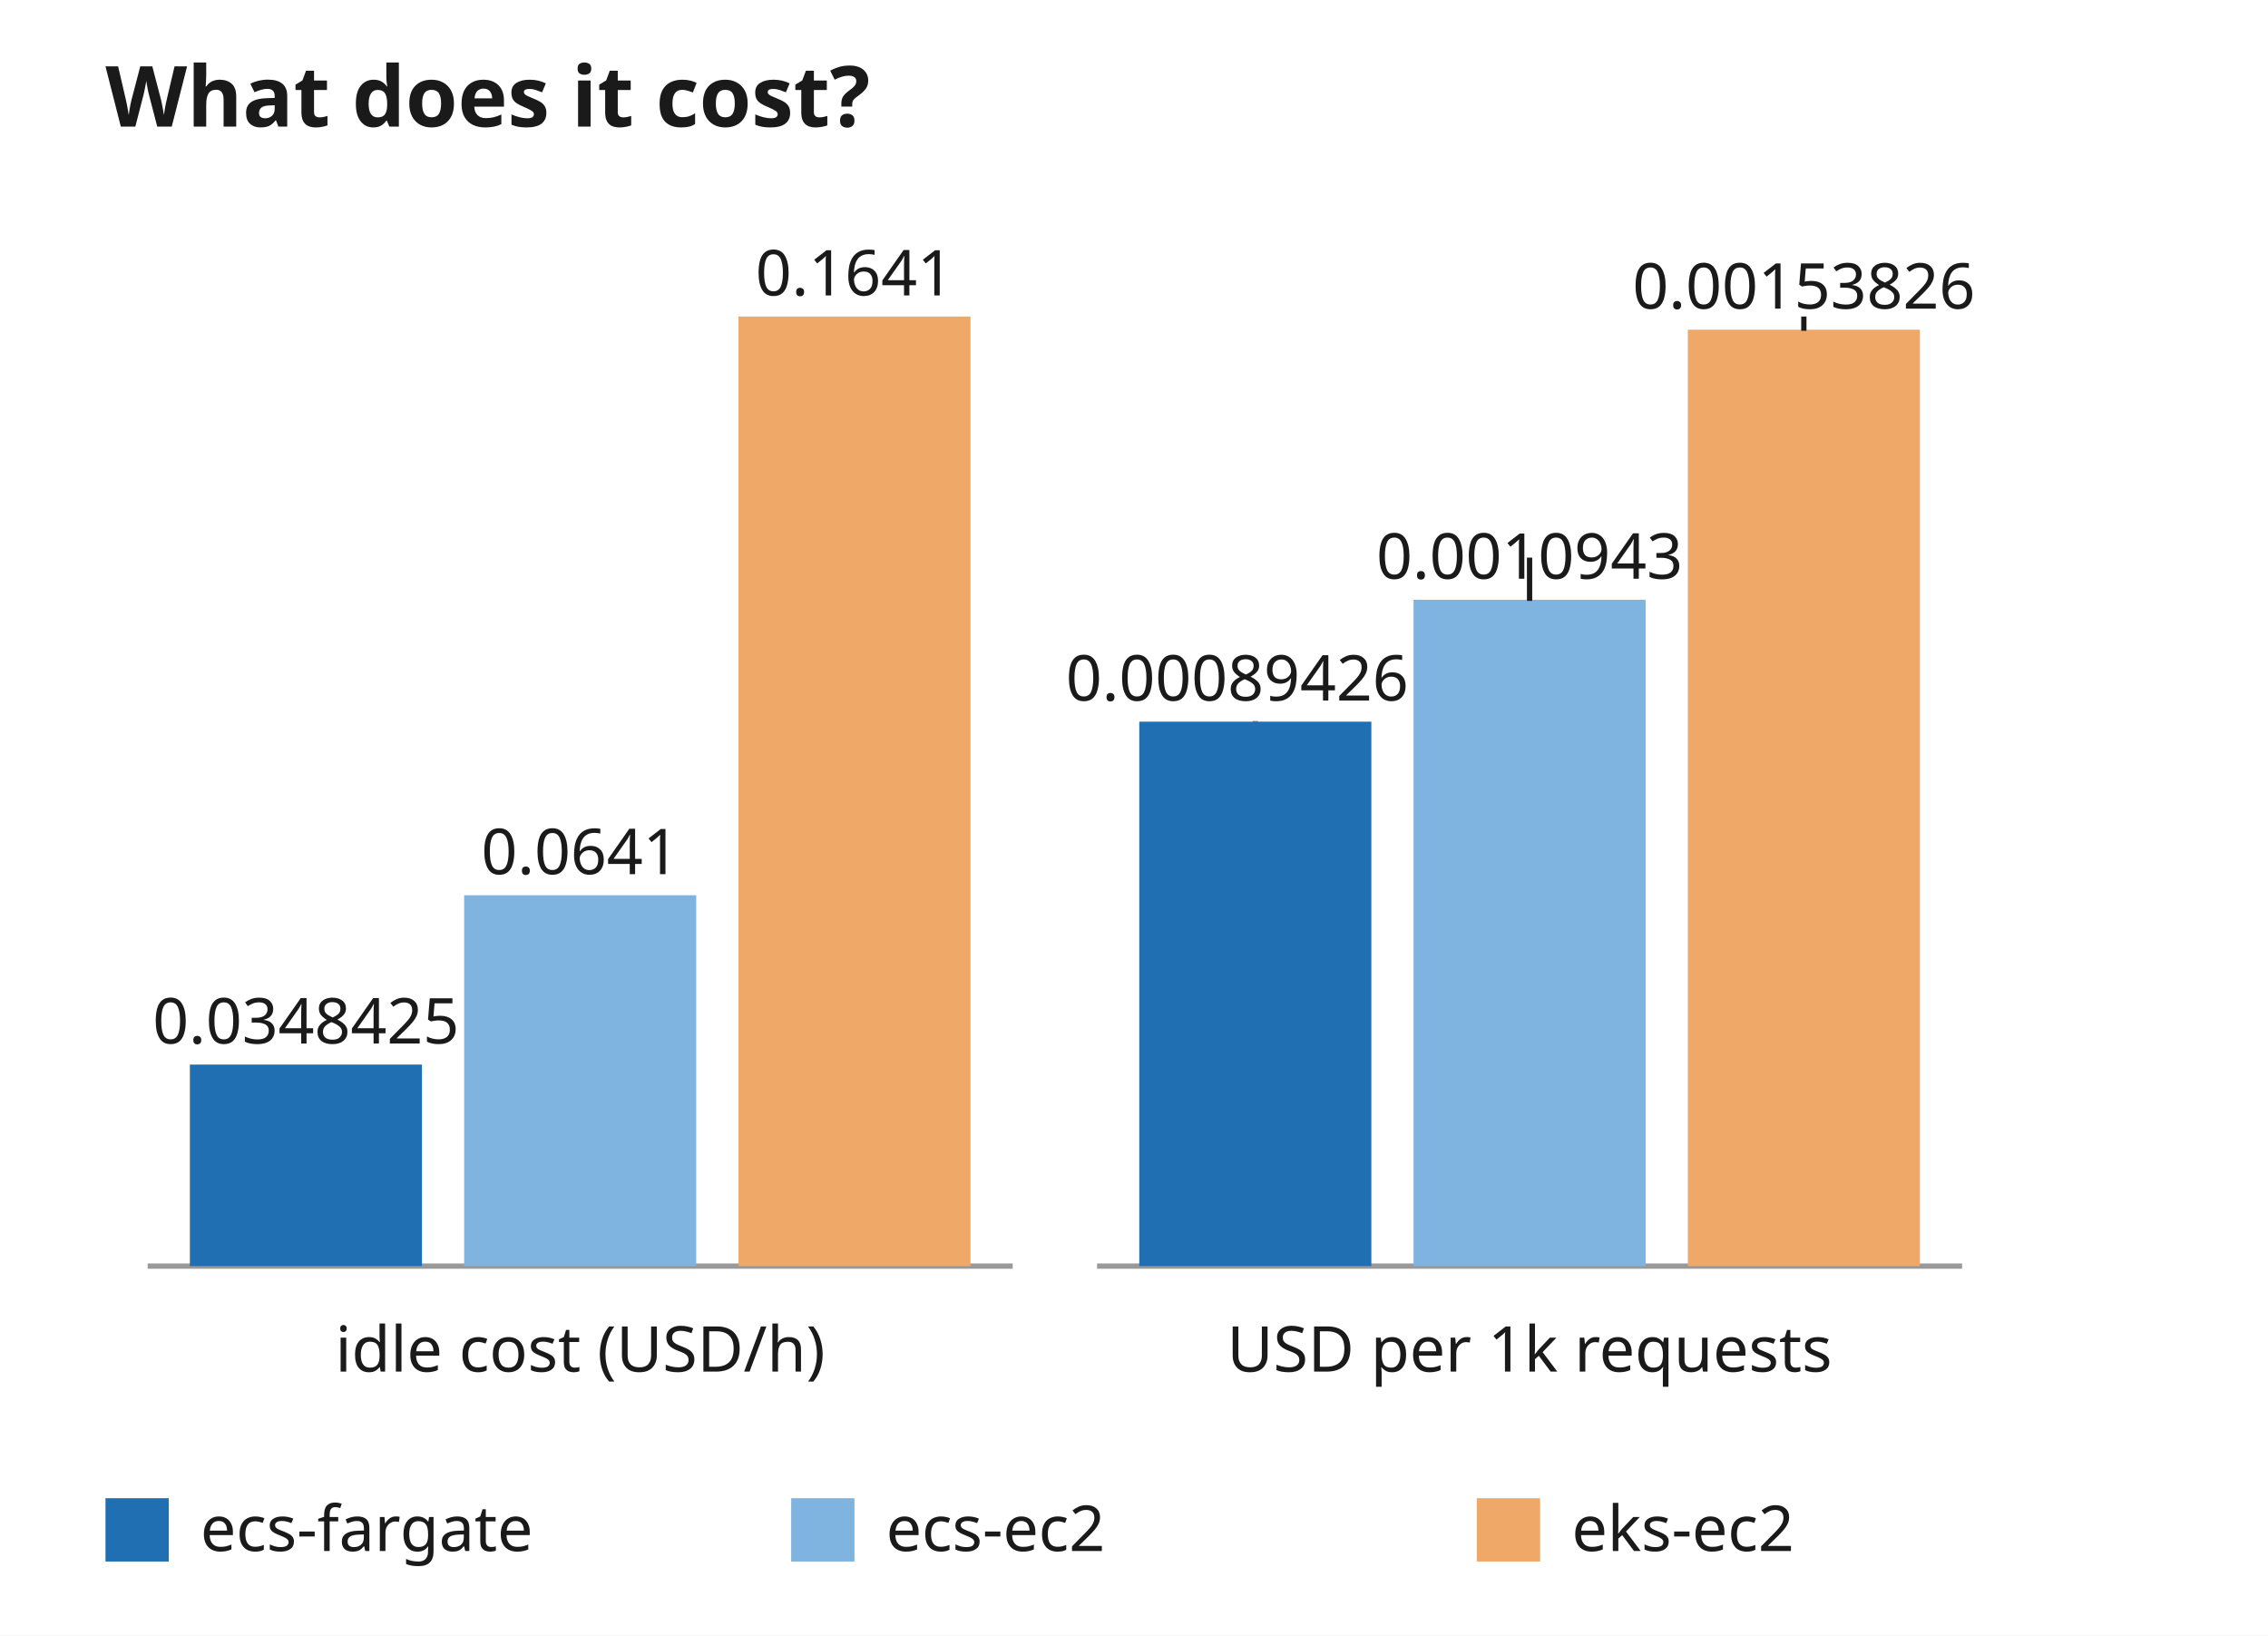
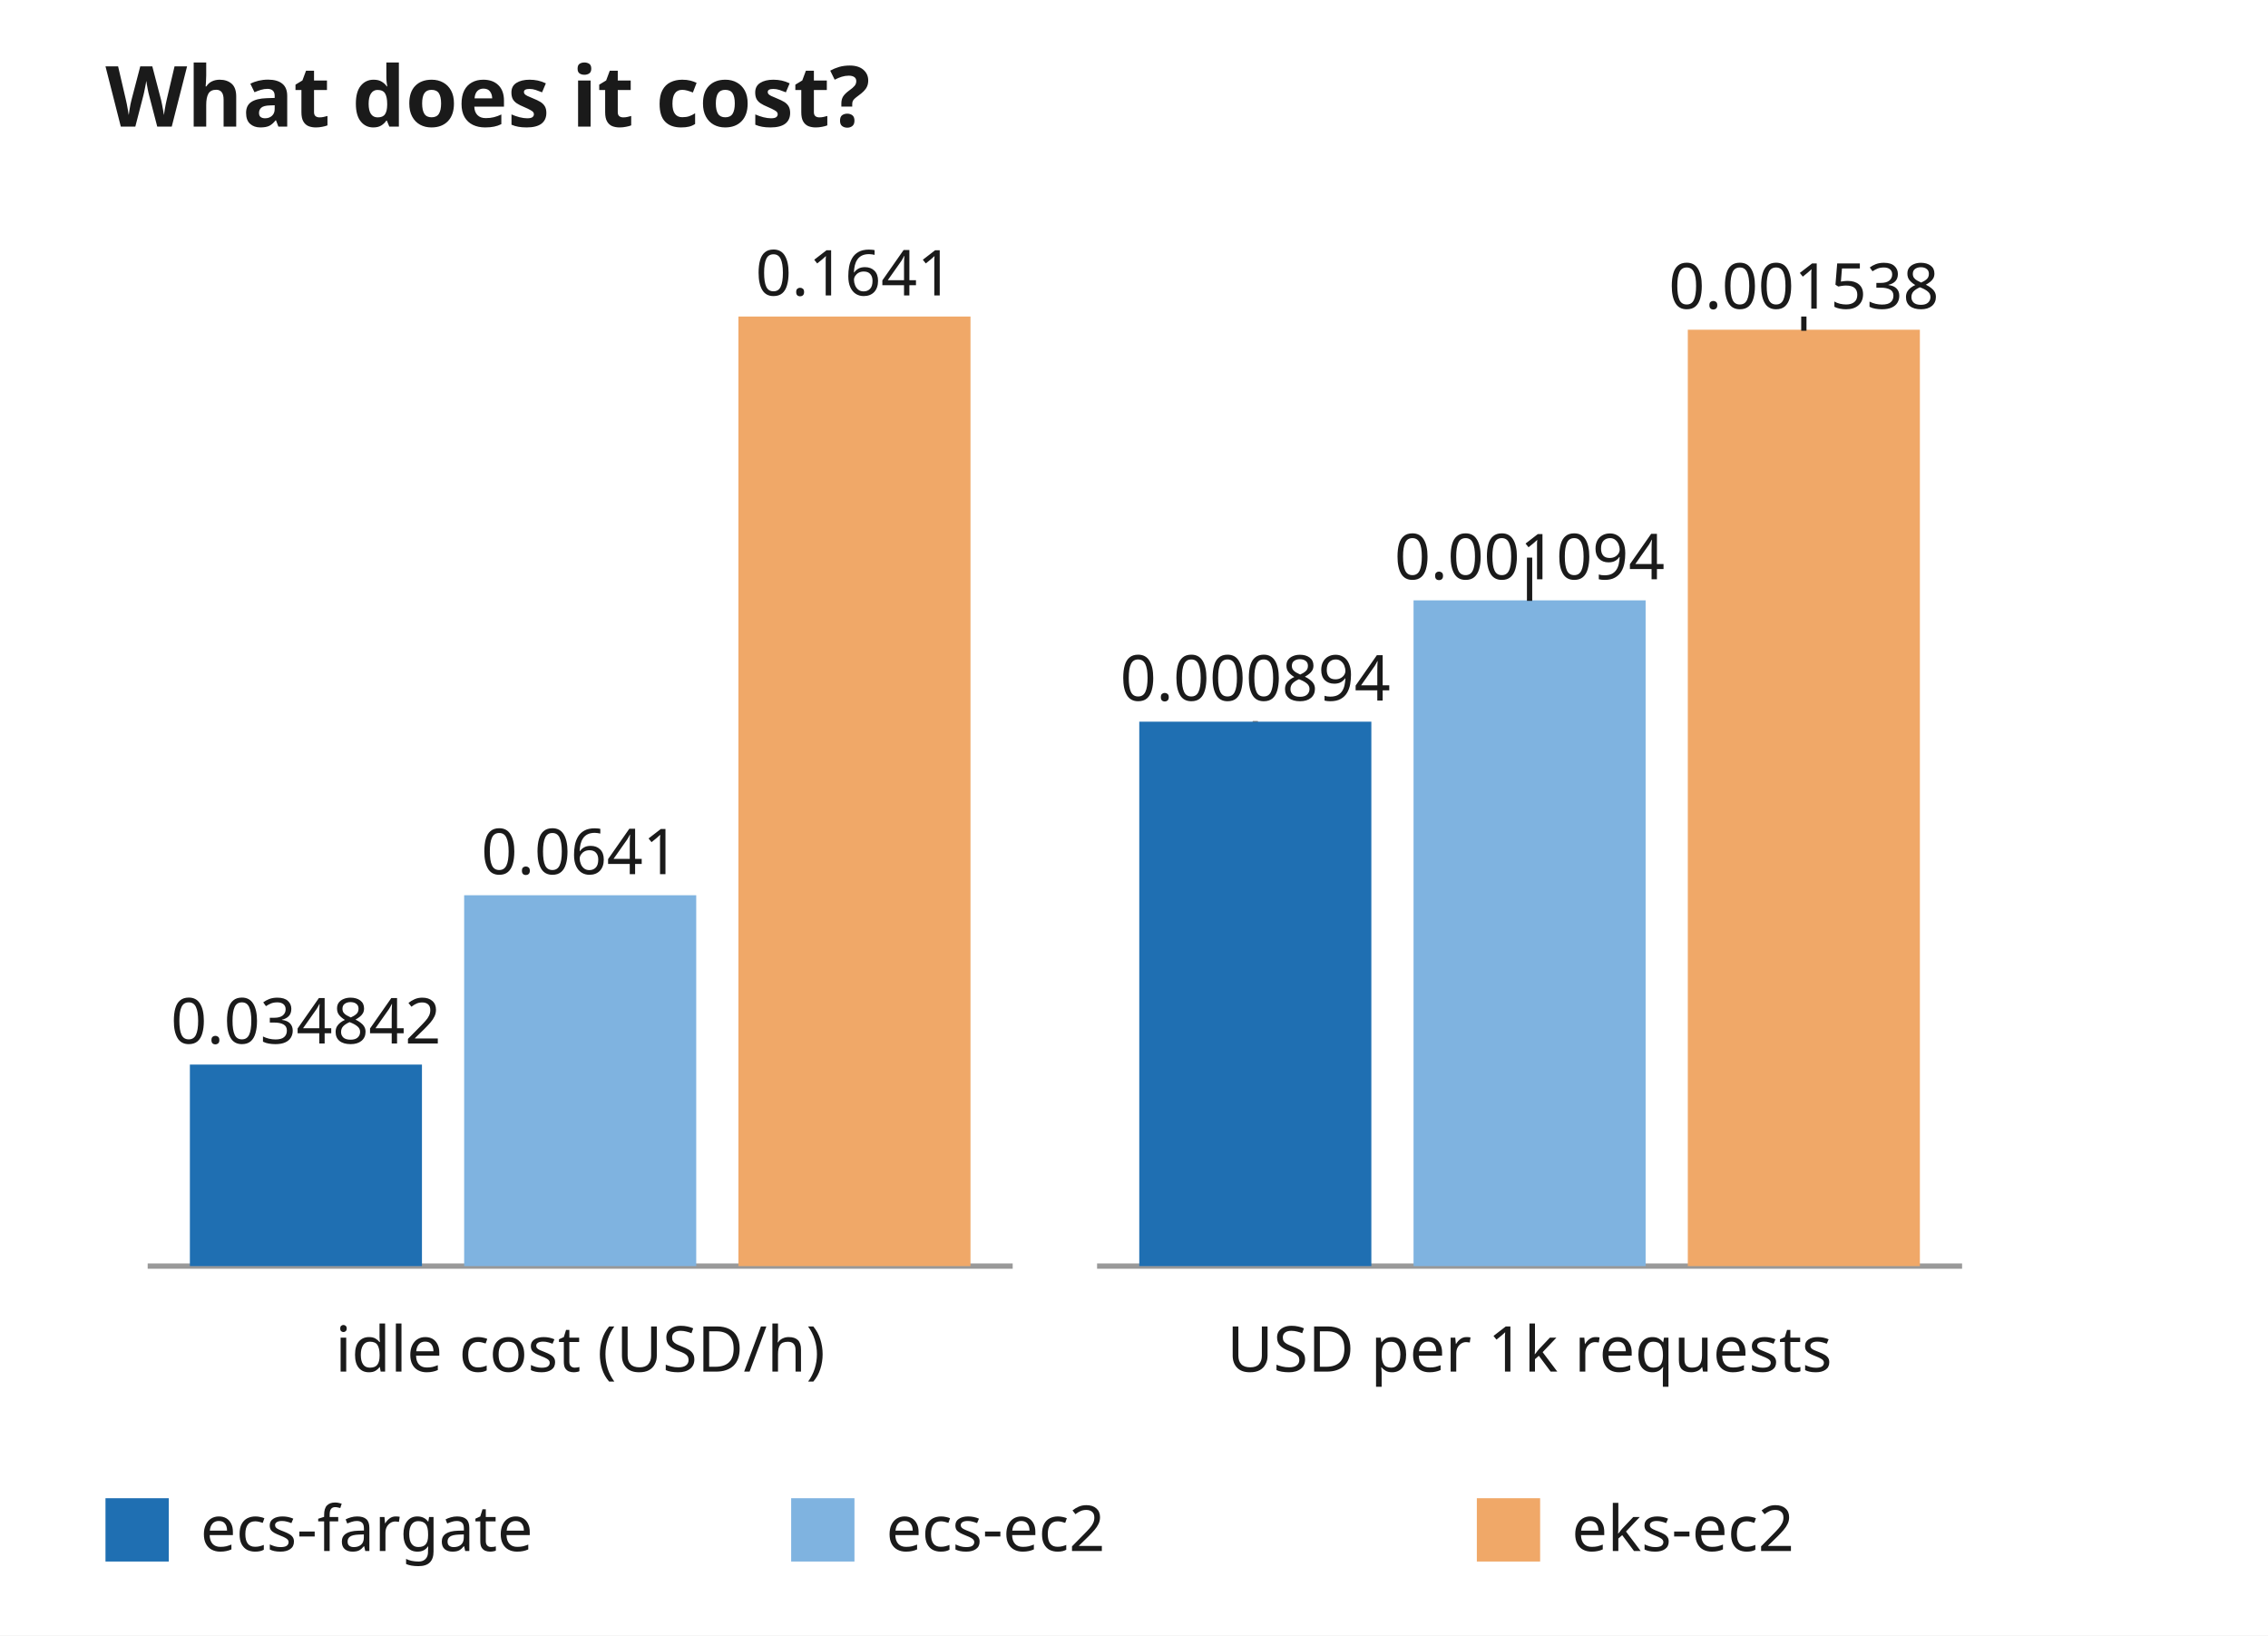
<svg xmlns="http://www.w3.org/2000/svg" width="430" height="310" viewBox="0 0 430 310" font-family="sans-serif" font-size="12">
  <rect width="100%" height="100%" fill="#ffffff" />
  <text x="20" y="24" font-size="16" font-weight="bold" fill="#1a1a1a">What does it cost?</text>
  <text x="110.0" y="260" text-anchor="middle" fill="#1a1a1a">idle cost (USD/h)</text>
  <line x1="28" y1="240" x2="192" y2="240" stroke="#999999" />
  <rect data-cell="ecs-fargate" data-metric="idle_usd_per_hour" x="36" y="201.8" width="44" height="38.2" fill="#1f6fb2" />
-   <text x="58.0" y="197.8" text-anchor="middle" fill="#1a1a1a">0.0348425</text>
+   <text x="58.0" y="197.8" text-anchor="middle" fill="#1a1a1a">0.034842</text>
  <line data-whisker="1" data-cell="ecs-fargate" data-metric="idle_usd_per_hour" x1="58.0" y1="201.8" x2="58.0" y2="201.8" stroke="#1a1a1a" />
  <rect data-cell="ecs-ec2" data-metric="idle_usd_per_hour" x="88" y="169.7" width="44" height="70.3" fill="#7fb3e0" />
  <text x="110.0" y="165.7" text-anchor="middle" fill="#1a1a1a">0.0641</text>
  <line data-whisker="1" data-cell="ecs-ec2" data-metric="idle_usd_per_hour" x1="110.0" y1="169.7" x2="110.0" y2="169.7" stroke="#1a1a1a" />
  <rect data-cell="eks-ec2" data-metric="idle_usd_per_hour" x="140" y="60.0" width="44" height="180.0" fill="#f0a868" />
  <text x="162.0" y="56.0" text-anchor="middle" fill="#1a1a1a">0.1641</text>
  <line data-whisker="1" data-cell="eks-ec2" data-metric="idle_usd_per_hour" x1="162.0" y1="60.0" x2="162.0" y2="60.0" stroke="#1a1a1a" />
  <text x="290.0" y="260" text-anchor="middle" fill="#1a1a1a">USD per 1k requests</text>
  <line x1="208" y1="240" x2="372" y2="240" stroke="#999999" />
  <rect data-cell="ecs-fargate" data-metric="usd_per_1k_requests" x="216" y="136.8" width="44" height="103.2" fill="#1f6fb2" />
-   <text x="238.0" y="132.8" text-anchor="middle" fill="#1a1a1a">0.000894261</text>
+   <text x="238.0" y="132.8" text-anchor="middle" fill="#1a1a1a">0.000894</text>
  <line data-whisker="1" data-cell="ecs-fargate" data-metric="usd_per_1k_requests" x1="238.0" y1="136.8" x2="238.0" y2="136.7" stroke="#1a1a1a" />
-   <rect data-cell="ecs-ec2" data-metric="usd_per_1k_requests" x="268" y="113.7" width="44" height="126.3" fill="#7fb3e0" />
-   <text x="290.0" y="109.7" text-anchor="middle" fill="#1a1a1a">0.0010943</text>
+   <rect data-cell="ecs-ec2" data-metric="usd_per_1k_requests" x="268" y="113.8" width="44" height="126.2" fill="#7fb3e0" />
+   <text x="290.0" y="109.8" text-anchor="middle" fill="#1a1a1a">0.001094</text>
  <line data-whisker="1" data-cell="ecs-ec2" data-metric="usd_per_1k_requests" x1="290.0" y1="113.9" x2="290.0" y2="105.7" stroke="#1a1a1a" />
  <rect data-cell="eks-ec2" data-metric="usd_per_1k_requests" x="320" y="62.5" width="44" height="177.5" fill="#f0a868" />
-   <text x="342.0" y="58.5" text-anchor="middle" fill="#1a1a1a">0.00153826</text>
+   <text x="342.0" y="58.5" text-anchor="middle" fill="#1a1a1a">0.001538</text>
  <line data-whisker="1" data-cell="eks-ec2" data-metric="usd_per_1k_requests" x1="342.0" y1="62.7" x2="342.0" y2="60.0" stroke="#1a1a1a" />
  <rect x="20" y="284" width="12" height="12" fill="#1f6fb2" />
  <text x="38" y="294" fill="#1a1a1a">ecs-fargate</text>
  <rect x="150" y="284" width="12" height="12" fill="#7fb3e0" />
  <text x="168" y="294" fill="#1a1a1a">ecs-ec2</text>
  <rect x="280" y="284" width="12" height="12" fill="#f0a868" />
  <text x="298" y="294" fill="#1a1a1a">eks-ec2</text>
</svg>
